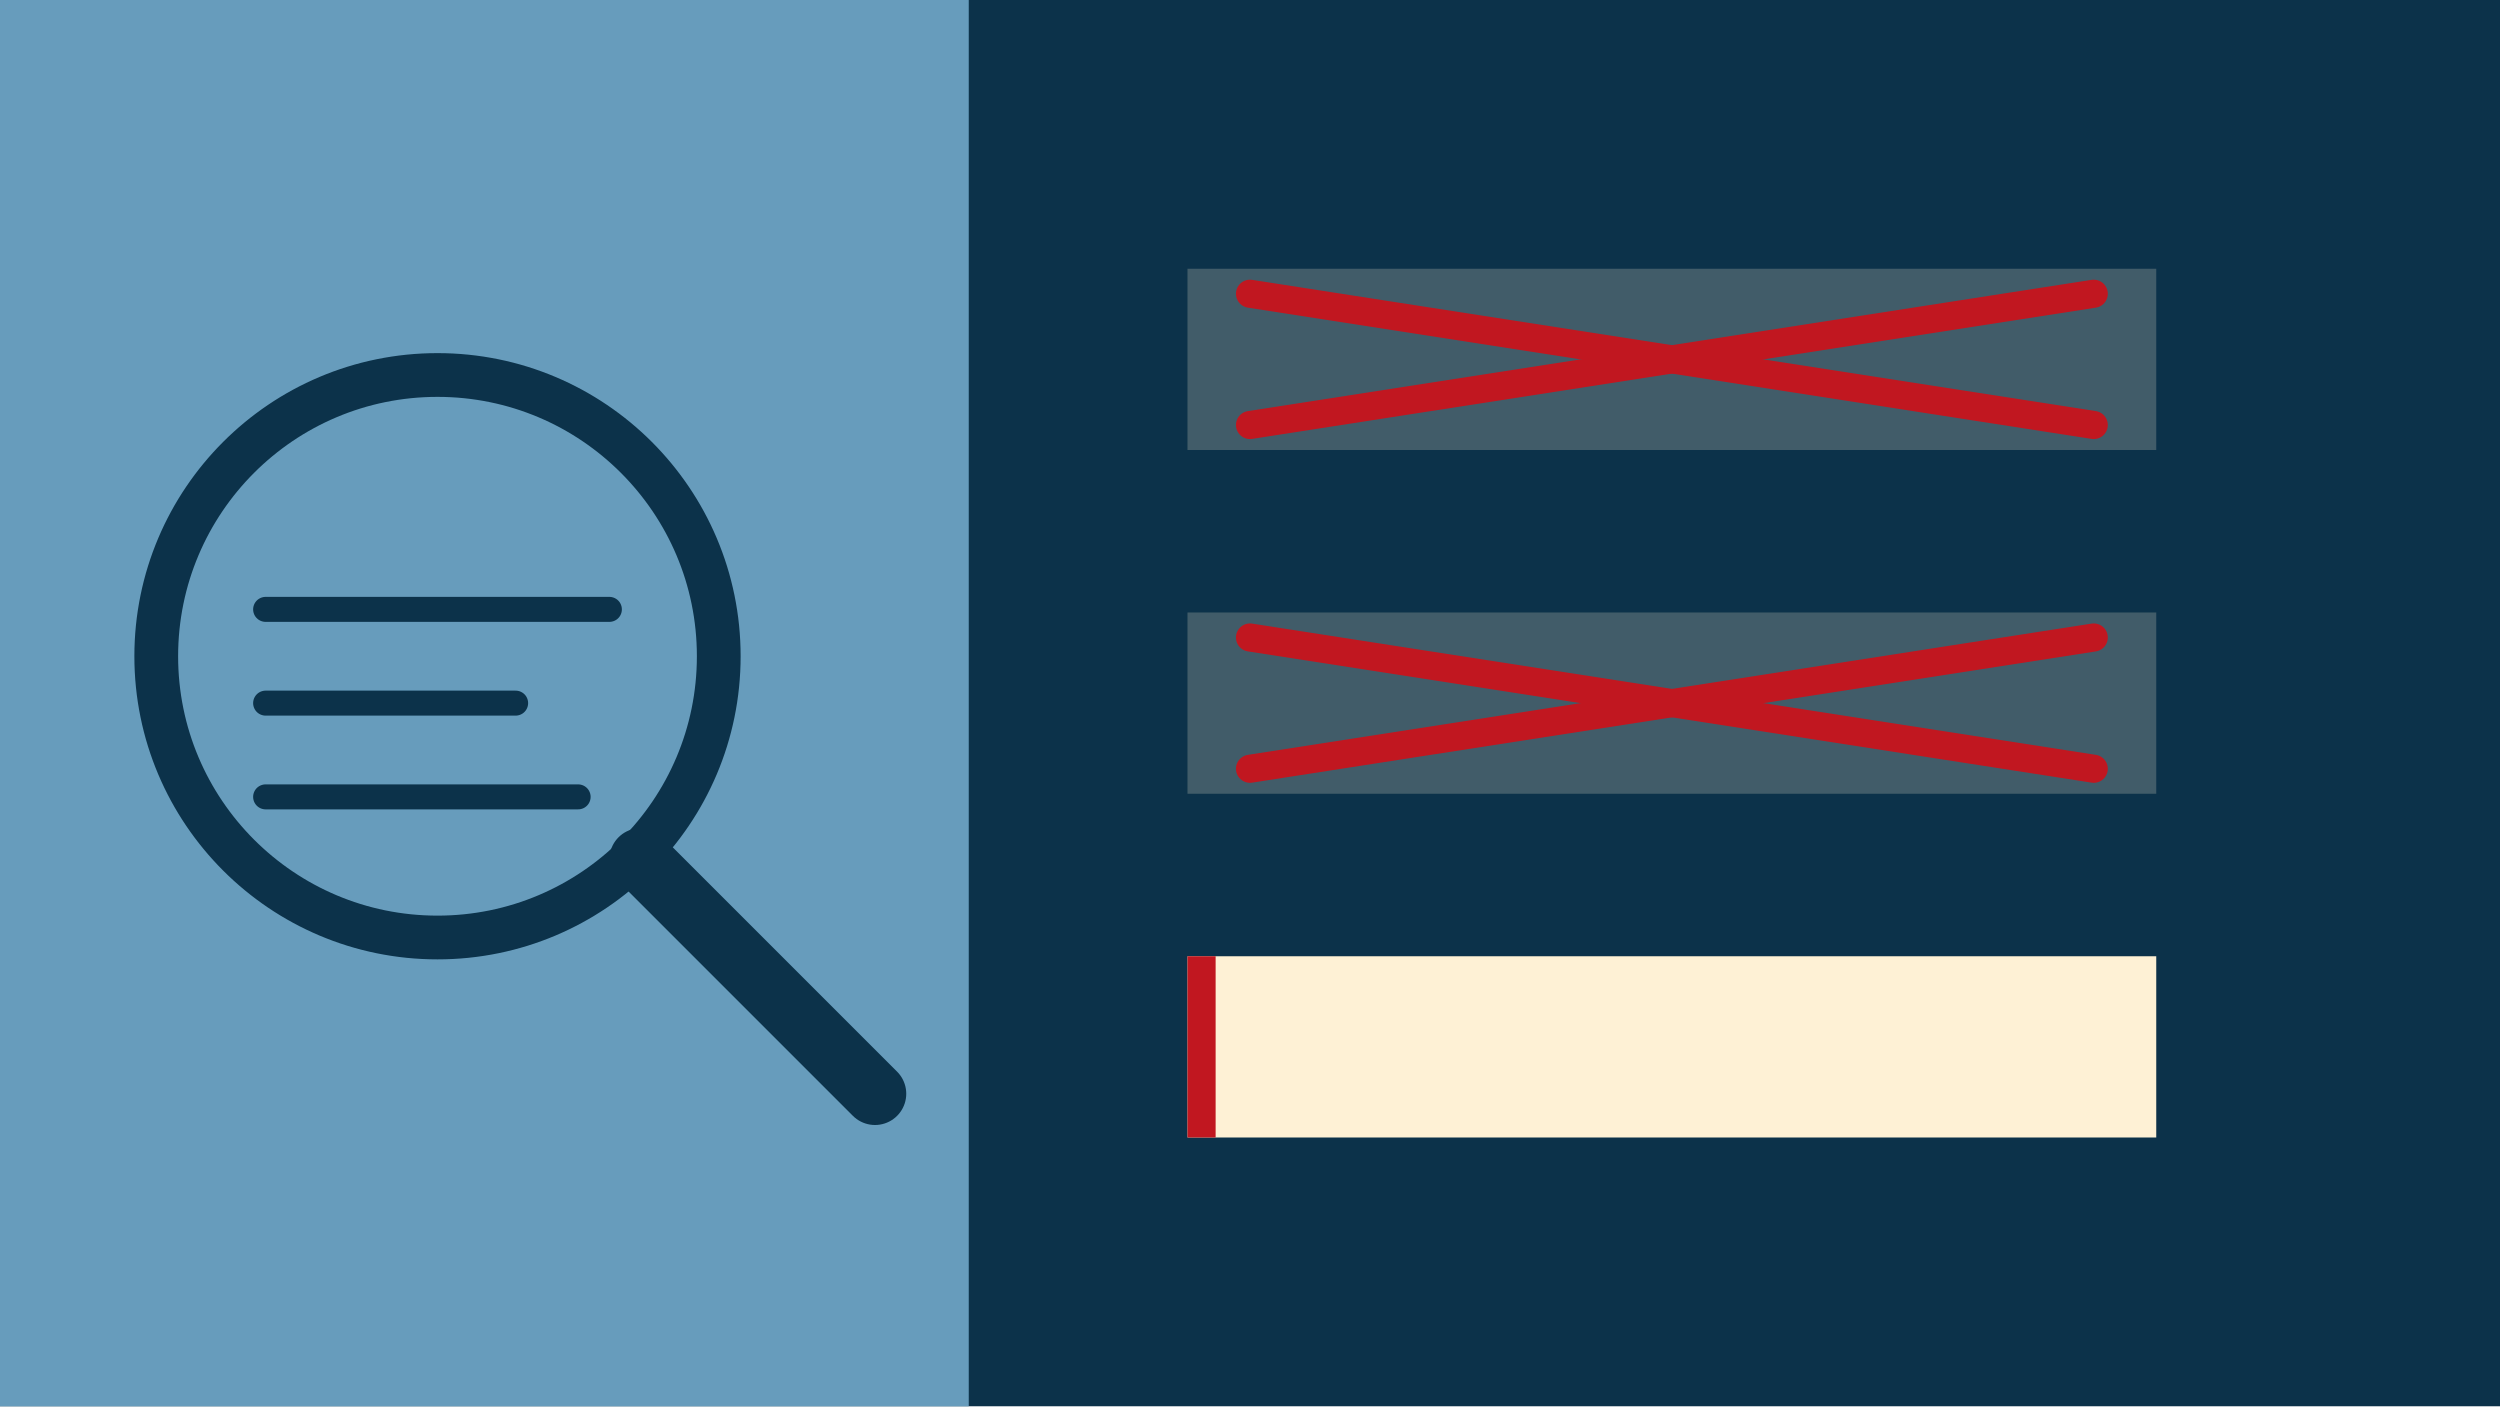
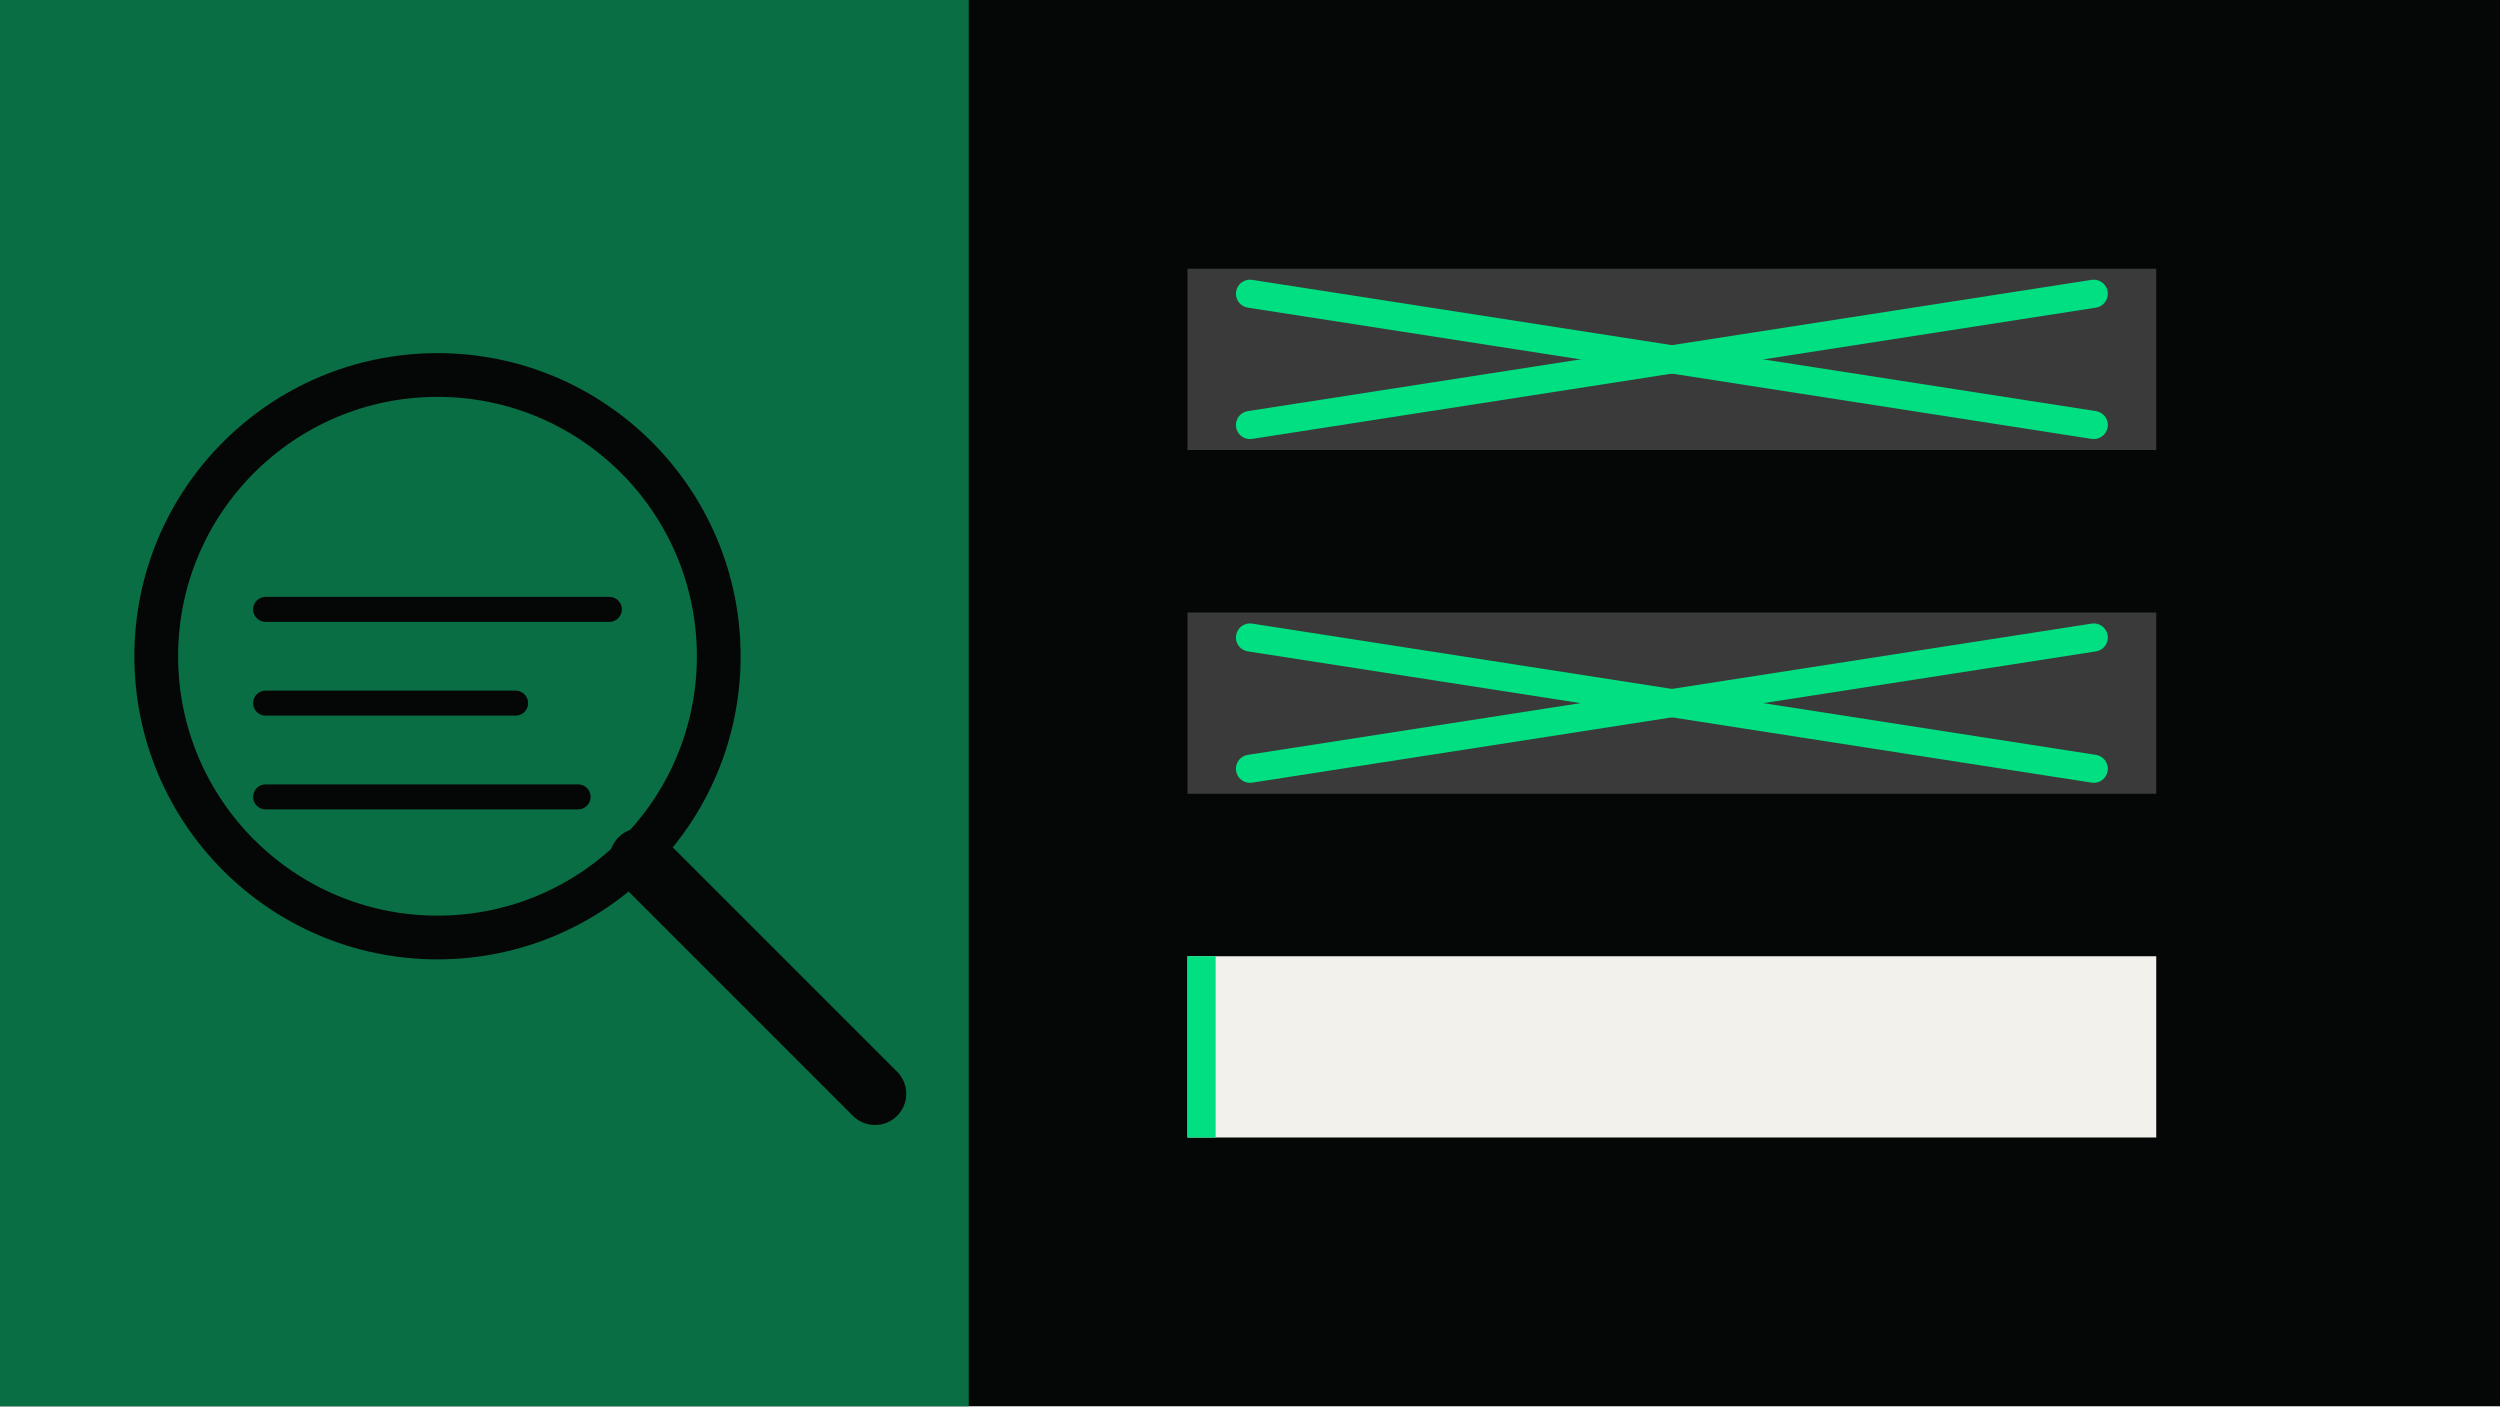
<svg xmlns="http://www.w3.org/2000/svg" viewBox="0 0 1600 900" preserveAspectRatio="xMidYMid slice">
-   <rect width="1600" height="900" fill="#0C324A" />
-   <rect x="0" y="0" width="620" height="900" fill="#679CBC" />
+   <rect width="1600" height="900" fill="#050706" />
+   <rect x="0" y="0" width="620" height="900" fill="#0A6E45" />
  <g transform="translate(310 450)">
-     <circle cx="-30" cy="-30" r="180" fill="none" stroke="#0C324A" stroke-width="28" />
-     <line x1="100" y1="100" x2="250" y2="250" stroke="#0C324A" stroke-width="40" stroke-linecap="round" />
-     <line x1="-140" y1="-60" x2="80" y2="-60" stroke="#0C324A" stroke-width="16" stroke-linecap="round" />
-     <line x1="-140" y1="0" x2="20" y2="0" stroke="#0C324A" stroke-width="16" stroke-linecap="round" />
-     <line x1="-140" y1="60" x2="60" y2="60" stroke="#0C324A" stroke-width="16" stroke-linecap="round" />
+     <circle cx="-30" cy="-30" r="180" fill="none" stroke="#050706" stroke-width="28" />
+     <line x1="100" y1="100" x2="250" y2="250" stroke="#050706" stroke-width="40" stroke-linecap="round" />
+     <line x1="-140" y1="-60" x2="80" y2="-60" stroke="#050706" stroke-width="16" stroke-linecap="round" />
+     <line x1="-140" y1="0" x2="20" y2="0" stroke="#050706" stroke-width="16" stroke-linecap="round" />
+     <line x1="-140" y1="60" x2="60" y2="60" stroke="#050706" stroke-width="16" stroke-linecap="round" />
  </g>
-   <rect x="760" y="172" width="620" height="116" fill="#FEF1D5" opacity="0.22" />
-   <g stroke="#C11720" stroke-width="18" stroke-linecap="round">
+   <rect x="760" y="172" width="620" height="116" fill="#F3F1EC" opacity="0.22" />
+   <g stroke="#00DF81" stroke-width="18" stroke-linecap="round">
    <line x1="800" y1="188" x2="1340" y2="272" />
    <line x1="1340" y1="188" x2="800" y2="272" />
  </g>
-   <rect x="760" y="392" width="620" height="116" fill="#FEF1D5" opacity="0.22" />
-   <g stroke="#C11720" stroke-width="18" stroke-linecap="round">
+   <rect x="760" y="392" width="620" height="116" fill="#F3F1EC" opacity="0.22" />
+   <g stroke="#00DF81" stroke-width="18" stroke-linecap="round">
    <line x1="800" y1="408" x2="1340" y2="492" />
    <line x1="1340" y1="408" x2="800" y2="492" />
  </g>
-   <rect x="760" y="612" width="620" height="116" fill="#FEF1D5" opacity="1" />
-   <rect x="760" y="612" width="18" height="116" fill="#C11720" />
+   <rect x="760" y="612" width="620" height="116" fill="#F3F1EC" opacity="1" />
+   <rect x="760" y="612" width="18" height="116" fill="#00DF81" />
</svg>
